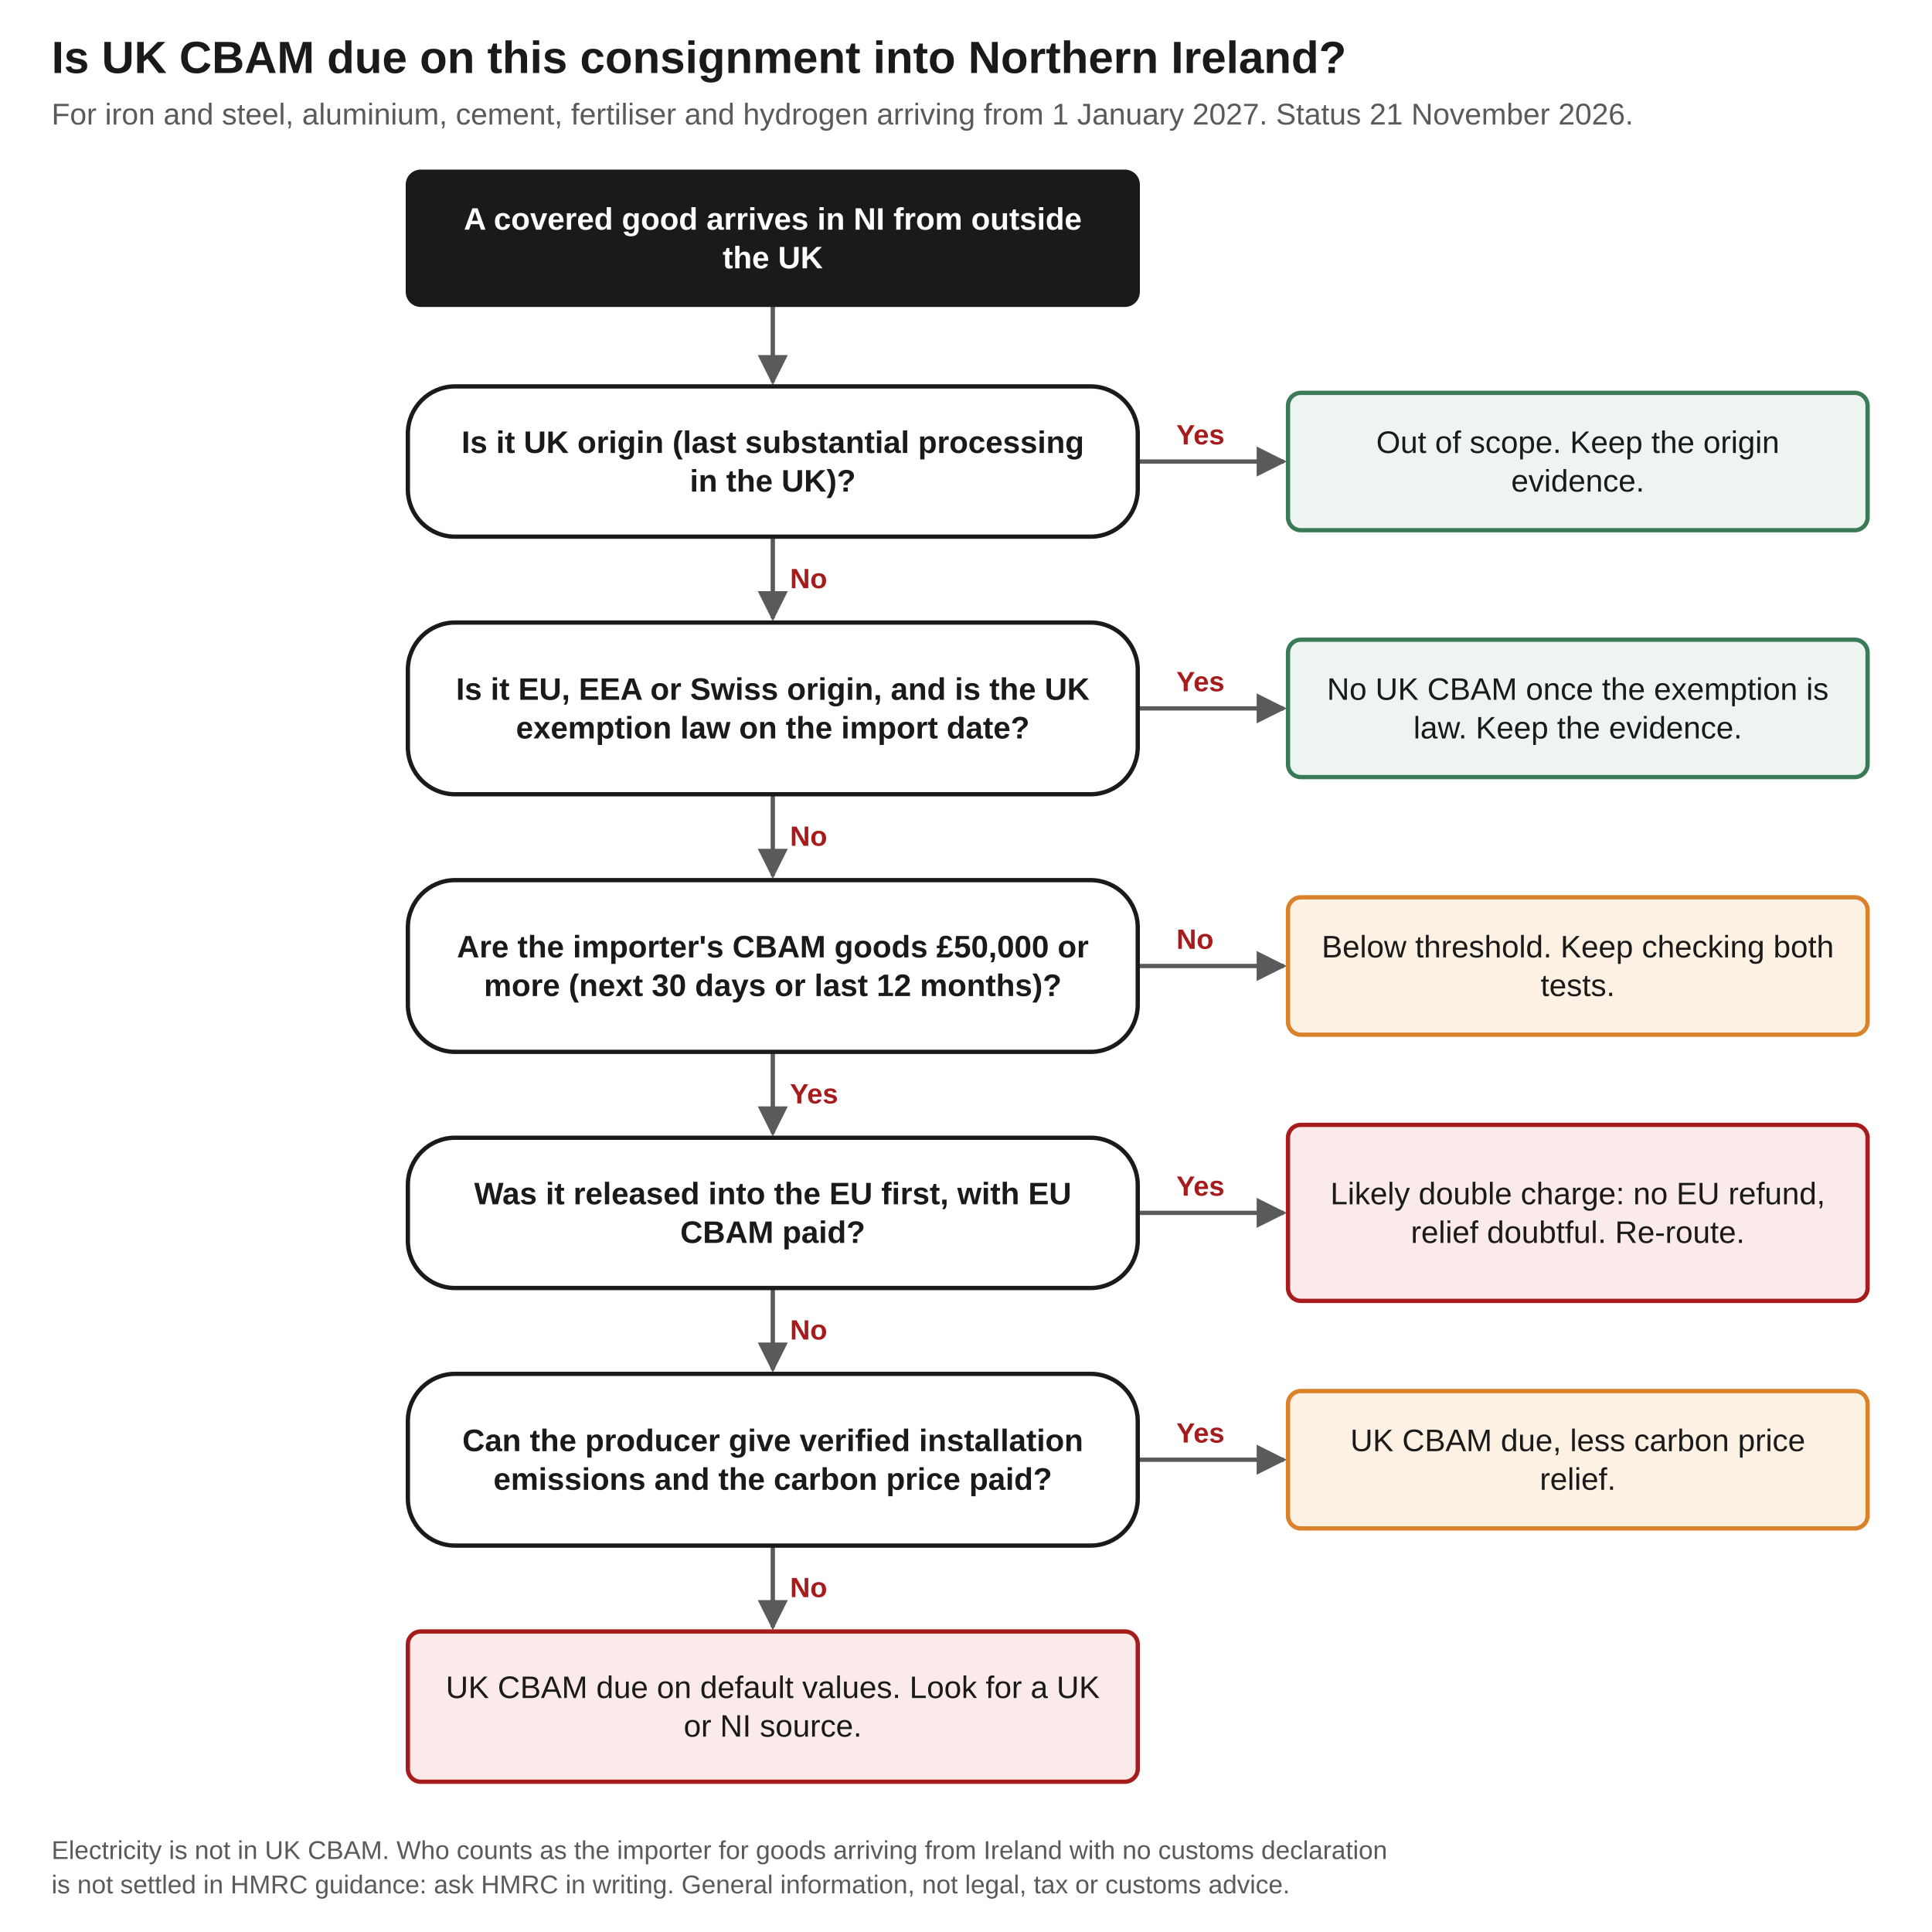
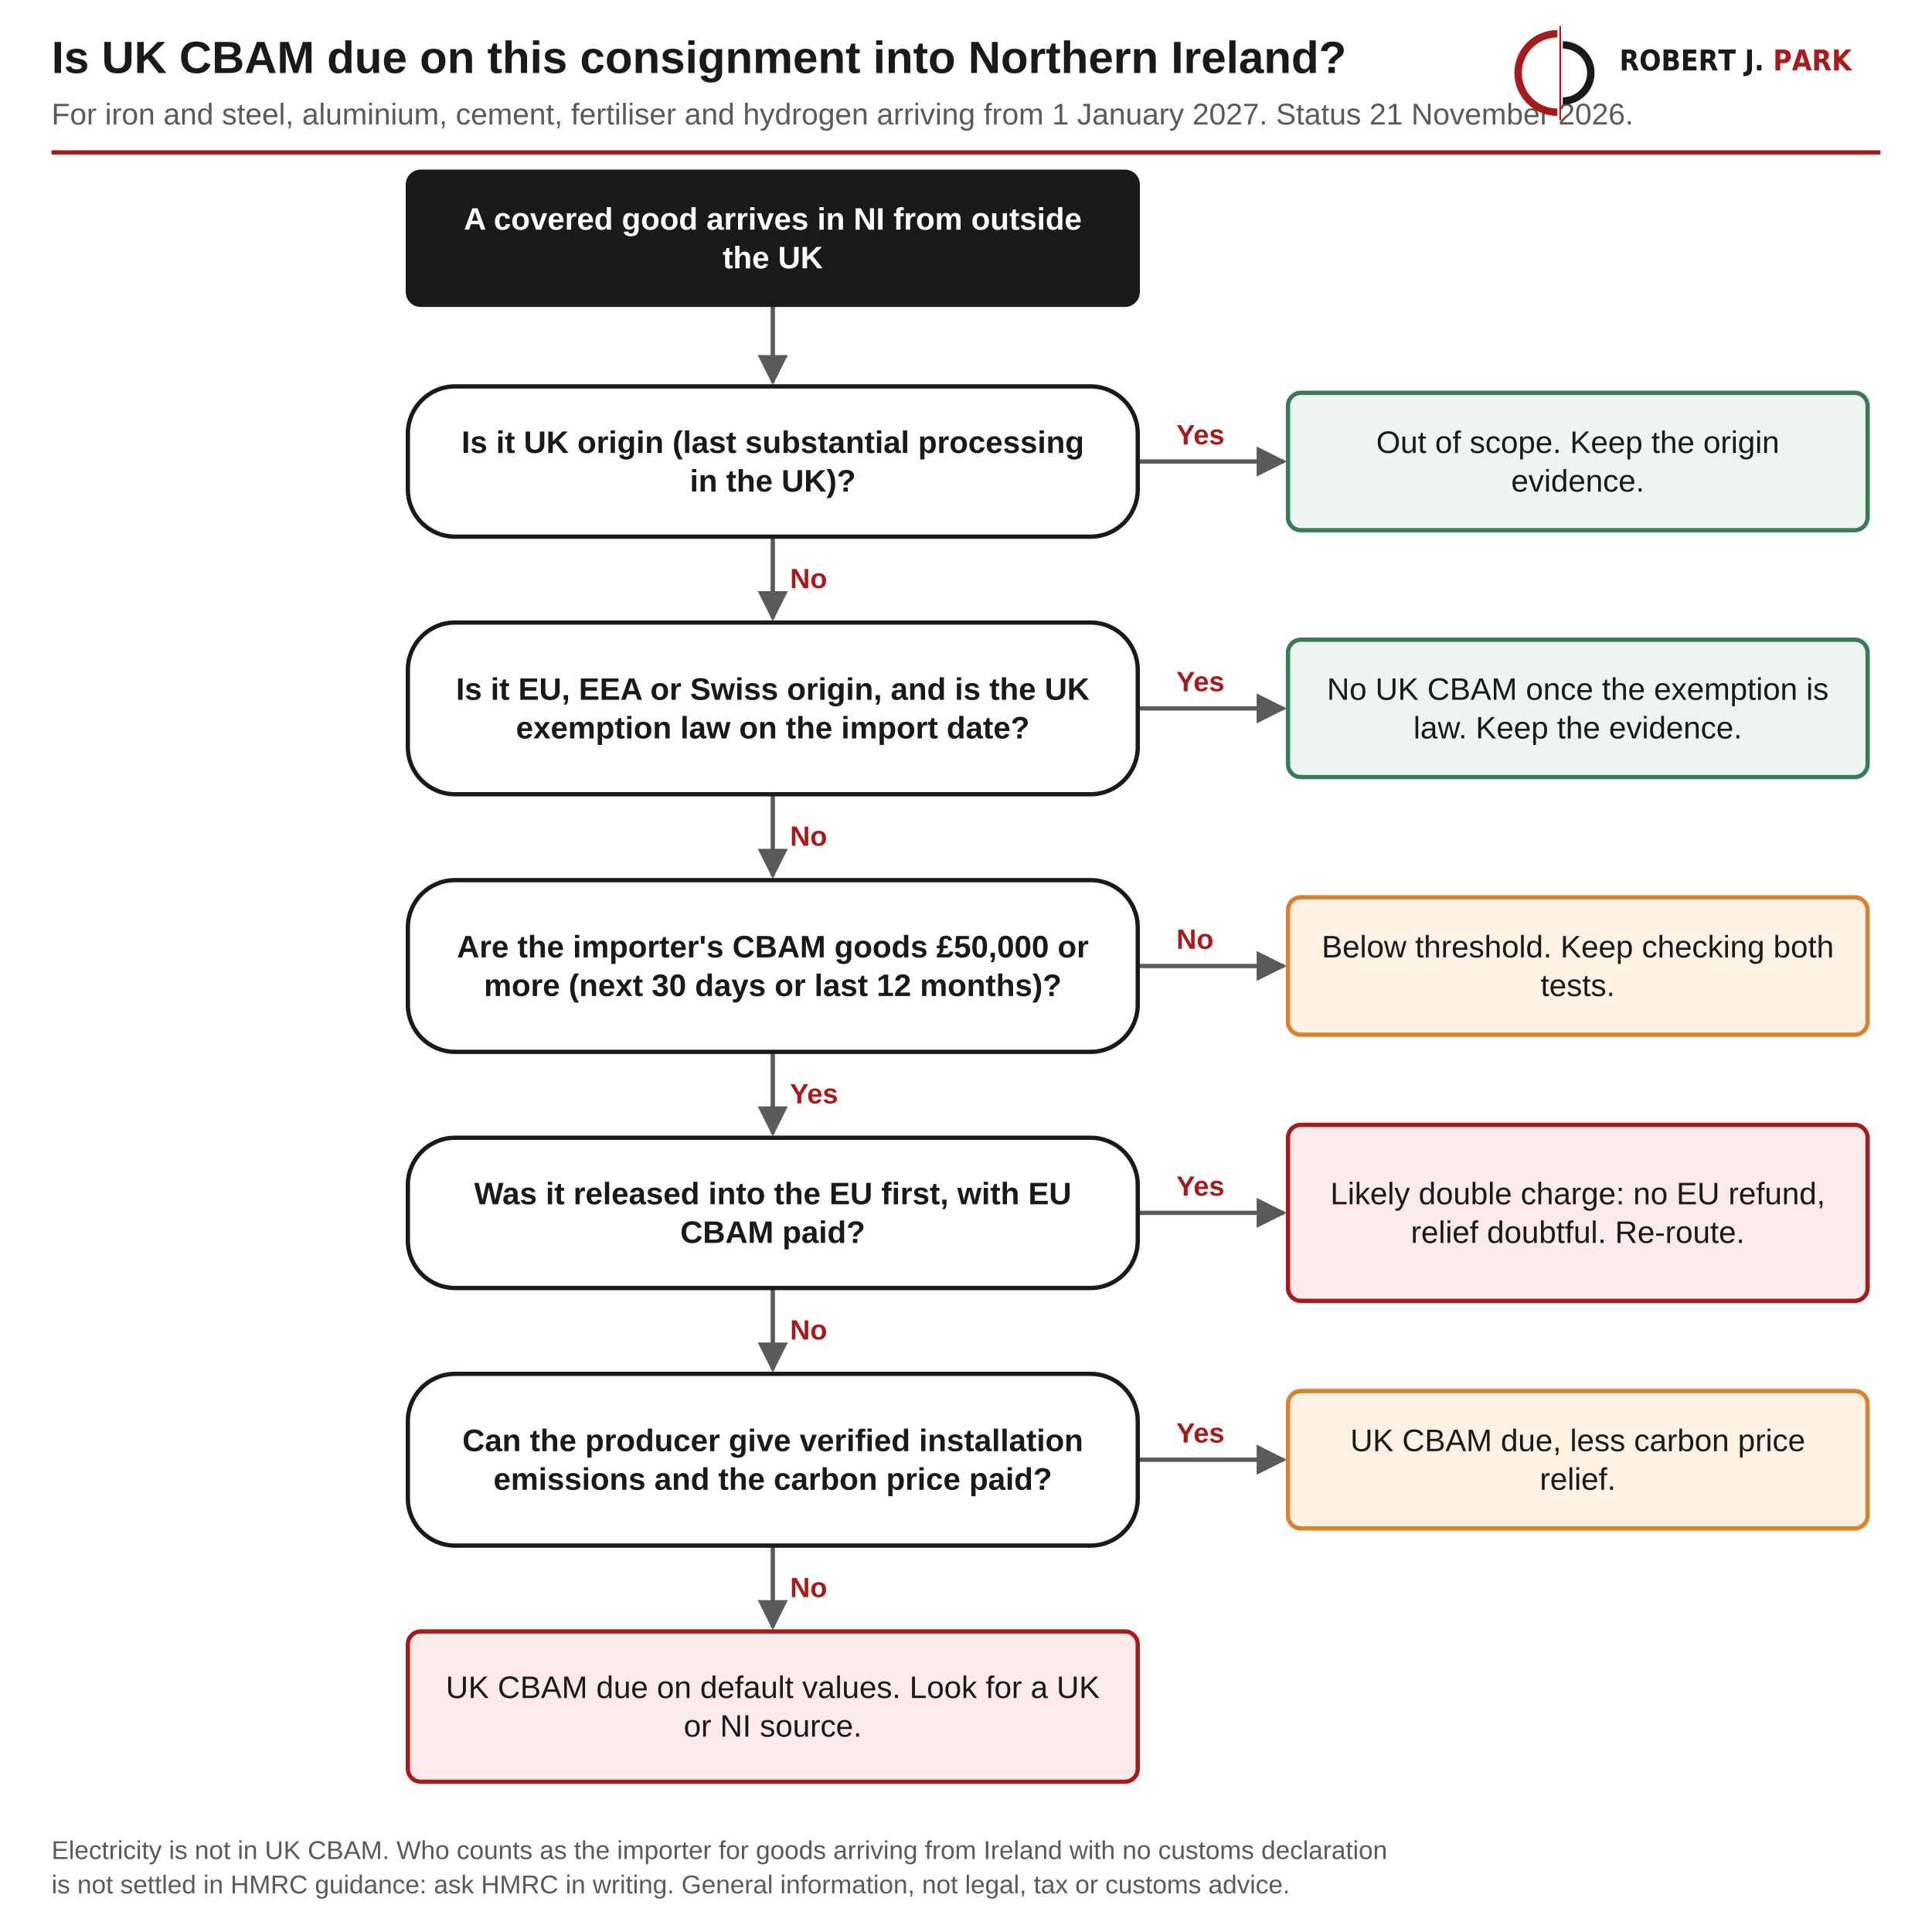
- <svg xmlns="http://www.w3.org/2000/svg" viewBox="0 0 900 900" role="img" aria-label="Is UK CBAM due on this consignment into Northern Ireland?" font-family="'Source Sans 3','Segoe UI',Arial,sans-serif">
+ <svg xmlns="http://www.w3.org/2000/svg" xmlns:xlink="http://www.w3.org/1999/xlink" viewBox="0 0 900 900" role="img" aria-label="Is UK CBAM due on this consignment into Northern Ireland?" font-family="'Source Sans 3','Segoe UI',Arial,sans-serif">
  <defs>
-     <marker id="a" viewBox="0 0 10 10" refX="9" refY="5" markerWidth="7" markerHeight="7" orient="auto-start-reverse">
+     <marker id="arr" viewBox="0 0 10 10" refX="9" refY="5" markerWidth="7" markerHeight="7" orient="auto-start-reverse">
      <path d="M0 0L10 5L0 10z" fill="#5a5a5a" />
    </marker>
  </defs>
  <rect width="900" height="900" fill="#fff" />
  <text x="24" y="34" font-size="21" font-weight="700" fill="#1a1a1a">Is UK CBAM due on this consignment into Northern Ireland?</text>
  <text x="24" y="58" font-size="14" fill="#5a5a5a">For iron and steel, aluminium, cement, fertiliser and hydrogen arriving from 1 January 2027. Status 21 November 2026.</text>
-   <line x1="360" y1="142" x2="360" y2="178" stroke="#5a5a5a" stroke-width="2" marker-end="url(#a)" />
-   <line x1="530" y1="215" x2="598" y2="215" stroke="#5a5a5a" stroke-width="2" marker-end="url(#a)" />
+   <svg x="704" y="10" width="160" height="48" viewBox="0 0 400 120">
+     <defs>
+       <g>
+         <g id="glyph-0-0">
+           <path d="M 10.766 -13.516 C 11.941 -13.516 12.785 -13.758 13.297 -14.25 C 13.816 -14.738 14.078 -15.547 14.078 -16.672 C 14.078 -17.773 13.816 -18.562 13.297 -19.031 C 12.785 -19.508 11.941 -19.75 10.766 -19.75 L 8.391 -19.75 L 8.391 -13.516 Z M 8.391 -9.188 L 8.391 0 L 2.75 0 L 2.75 -24.297 L 11.359 -24.297 C 14.242 -24.297 16.352 -23.758 17.688 -22.688 C 19.031 -21.613 19.703 -19.914 19.703 -17.594 C 19.703 -15.988 19.352 -14.672 18.656 -13.641 C 17.969 -12.609 16.922 -11.848 15.516 -11.359 C 16.285 -11.16 16.973 -10.719 17.578 -10.031 C 18.191 -9.344 18.812 -8.301 19.438 -6.906 L 22.484 0 L 16.484 0 L 13.828 -6.031 C 13.285 -7.25 12.738 -8.078 12.188 -8.516 C 11.633 -8.961 10.898 -9.188 9.984 -9.188 Z M 8.391 -9.188 " />
+         </g>
+         <g id="glyph-0-1">
+           <path d="M 12.734 -20.203 C 11.023 -20.203 9.695 -19.492 8.75 -18.078 C 7.801 -16.672 7.328 -14.688 7.328 -12.125 C 7.328 -9.57 7.801 -7.586 8.75 -6.172 C 9.695 -4.766 11.023 -4.062 12.734 -4.062 C 14.461 -4.062 15.801 -4.766 16.75 -6.172 C 17.695 -7.586 18.172 -9.57 18.172 -12.125 C 18.172 -14.688 17.695 -16.672 16.75 -18.078 C 15.801 -19.492 14.461 -20.203 12.734 -20.203 Z M 12.734 -24.734 C 16.254 -24.734 19.008 -23.613 21 -21.375 C 22.988 -19.145 23.984 -16.062 23.984 -12.125 C 23.984 -8.195 22.988 -5.113 21 -2.875 C 19.008 -0.645 16.254 0.469 12.734 0.469 C 9.234 0.469 6.484 -0.645 4.484 -2.875 C 2.492 -5.113 1.5 -8.195 1.5 -12.125 C 1.5 -16.062 2.492 -19.145 4.484 -21.375 C 6.484 -23.613 9.234 -24.734 12.734 -24.734 Z M 12.734 -24.734 " />
+         </g>
+         <g id="glyph-0-2">
+           <path d="M 11.5 -14.891 C 12.395 -14.891 13.07 -15.102 13.531 -15.531 C 13.988 -15.969 14.219 -16.613 14.219 -17.469 C 14.219 -18.301 13.988 -18.938 13.531 -19.375 C 13.07 -19.812 12.395 -20.031 11.5 -20.031 L 8.391 -20.031 L 8.391 -14.891 Z M 11.703 -4.266 C 12.836 -4.266 13.691 -4.531 14.266 -5.062 C 14.836 -5.594 15.125 -6.395 15.125 -7.469 C 15.125 -8.52 14.836 -9.305 14.266 -9.828 C 13.691 -10.359 12.836 -10.625 11.703 -10.625 L 8.391 -10.625 L 8.391 -4.266 Z M 16.938 -13 C 18.156 -12.613 19.094 -11.895 19.75 -10.844 C 20.414 -9.789 20.75 -8.5 20.75 -6.969 C 20.75 -4.625 20.035 -2.875 18.609 -1.719 C 17.18 -0.57 15.016 0 12.109 0 L 2.75 0 L 2.75 -24.297 L 11.219 -24.297 C 14.25 -24.297 16.445 -23.785 17.812 -22.766 C 19.176 -21.742 19.859 -20.113 19.859 -17.875 C 19.859 -16.688 19.609 -15.676 19.109 -14.844 C 18.617 -14.02 17.895 -13.406 16.938 -13 Z M 16.938 -13 " />
+         </g>
+         <g id="glyph-0-3">
+           <path d="M 2.75 -24.297 L 17.969 -24.297 L 17.969 -19.562 L 8.391 -19.562 L 8.391 -15.031 L 17.391 -15.031 L 17.391 -10.297 L 8.391 -10.297 L 8.391 -4.734 L 18.297 -4.734 L 18.297 0 L 2.75 0 Z M 2.75 -24.297 " />
+         </g>
+         <g id="glyph-0-4">
+           <path d="M 0.141 -24.297 L 20.297 -24.297 L 20.297 -19.562 L 13.047 -19.562 L 13.047 0 L 7.406 0 L 7.406 -19.562 L 0.141 -19.562 Z M 0.141 -24.297 " />
+         </g>
+         <g id="glyph-0-5">
+ </g>
+         <g id="glyph-0-6">
+           <path d="M 2.766 -24.297 L 8.406 -24.297 L 8.406 -2.359 C 8.406 0.672 7.664 2.93 6.188 4.422 C 4.707 5.922 2.473 6.672 -0.516 6.672 L -1.672 6.672 L -1.672 1.938 L -0.797 1.938 C 0.367 1.938 1.254 1.57 1.859 0.844 C 2.461 0.113 2.766 -0.953 2.766 -2.359 Z M 2.766 -24.297 " />
+         </g>
+         <g id="glyph-0-7">
+           <path d="M 3.062 -6.297 L 8.328 -6.297 L 8.328 0 L 3.062 0 Z M 3.062 -6.297 " />
+         </g>
+         <g id="glyph-0-8">
+           <path d="M 2.75 -24.297 L 12.109 -24.297 C 14.898 -24.297 17.035 -23.609 18.516 -22.234 C 20.004 -20.859 20.75 -18.906 20.75 -16.375 C 20.75 -13.82 20.004 -11.859 18.516 -10.484 C 17.035 -9.109 14.898 -8.422 12.109 -8.422 L 8.391 -8.422 L 8.391 0 L 2.75 0 Z M 8.391 -19.75 L 8.391 -12.969 L 11.5 -12.969 C 12.602 -12.969 13.453 -13.266 14.047 -13.859 C 14.641 -14.453 14.938 -15.289 14.938 -16.375 C 14.938 -17.457 14.641 -18.289 14.047 -18.875 C 13.453 -19.457 12.602 -19.75 11.5 -19.75 Z M 8.391 -19.75 " />
+         </g>
+         <g id="glyph-0-9">
+           <path d="M 16.031 -4.422 L 7.203 -4.422 L 5.812 0 L 0.141 0 L 8.25 -24.297 L 14.969 -24.297 L 23.078 0 L 17.391 0 Z M 8.609 -8.938 L 14.594 -8.938 L 11.625 -18.594 Z M 8.609 -8.938 " />
+         </g>
+         <g id="glyph-0-10">
+           <path d="M 2.75 -24.297 L 8.391 -24.297 L 8.391 -15.422 L 16.516 -24.297 L 23.078 -24.297 L 12.531 -12.797 L 24.156 0 L 17.094 0 L 8.391 -9.562 L 8.391 0 L 2.75 0 Z M 2.75 -24.297 " />
+         </g>
+       </g>
+     </defs>
+     <path fill-rule="evenodd" fill="rgb(65.097%, 10.98%, 10.98%)" fill-opacity="1" d="M 53.668 10 C 26.051 10 3.668 32.387 3.668 60 C 3.668 87.613 26.051 110 53.668 110 L 53.668 101.332 C 30.84 101.332 12.332 82.828 12.332 60 C 12.332 37.172 30.84 18.668 53.668 18.668 Z M 53.668 10 " />
+     <path fill-rule="evenodd" fill="rgb(10.196%, 10.196%, 10.196%)" fill-opacity="1" d="M 60 97 C 80.434 97 97 80.434 97 60 C 97 39.566 80.434 23 60 23 L 60 31.668 C 75.648 31.668 88.332 44.352 88.332 60 C 88.332 75.648 75.648 88.332 60 88.332 Z M 60 97 " />
+     <path fill-rule="evenodd" fill="rgb(65.097%, 10.98%, 10.98%)" fill-opacity="1" d="M 56 115 L 58 115 L 58 5.332 L 56 5.332 Z M 56 115 " />
+     <g fill="rgb(10.196%, 10.196%, 10.196%)" fill-opacity="1">
+       <use xlink:href="#glyph-0-0" x="126" y="57" />
+       <use xlink:href="#glyph-0-1" x="149.096" y="57" />
+       <use xlink:href="#glyph-0-2" x="174.584" y="57" />
+       <use xlink:href="#glyph-0-3" x="197.435" y="57" />
+       <use xlink:href="#glyph-0-0" x="217.927" y="57" />
+       <use xlink:href="#glyph-0-4" x="241.023" y="57" />
+       <use xlink:href="#glyph-0-5" x="261.481" y="57" />
+       <use xlink:href="#glyph-0-6" x="271.914" y="57" />
+       <use xlink:href="#glyph-0-7" x="283.064" y="57" />
+       <use xlink:href="#glyph-0-5" x="294.457" y="57" />
+     </g>
+     <g fill="rgb(65.097%, 10.98%, 10.98%)" fill-opacity="1">
+       <use xlink:href="#glyph-0-8" x="304.89" y="57" />
+       <use xlink:href="#glyph-0-9" x="326.862" y="57" />
+       <use xlink:href="#glyph-0-0" x="350.072" y="57" />
+       <use xlink:href="#glyph-0-10" x="373.168" y="57" />
+     </g>
+   </svg>
+   <rect x="24" y="70" width="852" height="2" fill="#a61c1c" />
+   <line x1="360" y1="142" x2="360" y2="178" stroke="#5a5a5a" stroke-width="2" marker-end="url(#arr)" />
+   <line x1="530" y1="215" x2="598" y2="215" stroke="#5a5a5a" stroke-width="2" marker-end="url(#arr)" />
  <text x="548" y="207" font-size="13" font-weight="700" fill="#a61c1c">Yes</text>
-   <line x1="360" y1="250" x2="360" y2="288" stroke="#5a5a5a" stroke-width="2" marker-end="url(#a)" />
+   <line x1="360" y1="250" x2="360" y2="288" stroke="#5a5a5a" stroke-width="2" marker-end="url(#arr)" />
  <text x="368" y="274" font-size="13" font-weight="700" fill="#a61c1c">No</text>
-   <line x1="530" y1="330" x2="598" y2="330" stroke="#5a5a5a" stroke-width="2" marker-end="url(#a)" />
+   <line x1="530" y1="330" x2="598" y2="330" stroke="#5a5a5a" stroke-width="2" marker-end="url(#arr)" />
  <text x="548" y="322" font-size="13" font-weight="700" fill="#a61c1c">Yes</text>
-   <line x1="360" y1="370" x2="360" y2="408" stroke="#5a5a5a" stroke-width="2" marker-end="url(#a)" />
+   <line x1="360" y1="370" x2="360" y2="408" stroke="#5a5a5a" stroke-width="2" marker-end="url(#arr)" />
  <text x="368" y="394" font-size="13" font-weight="700" fill="#a61c1c">No</text>
-   <line x1="530" y1="450" x2="598" y2="450" stroke="#5a5a5a" stroke-width="2" marker-end="url(#a)" />
+   <line x1="530" y1="450" x2="598" y2="450" stroke="#5a5a5a" stroke-width="2" marker-end="url(#arr)" />
  <text x="548" y="442" font-size="13" font-weight="700" fill="#a61c1c">No</text>
-   <line x1="360" y1="490" x2="360" y2="528" stroke="#5a5a5a" stroke-width="2" marker-end="url(#a)" />
+   <line x1="360" y1="490" x2="360" y2="528" stroke="#5a5a5a" stroke-width="2" marker-end="url(#arr)" />
  <text x="368" y="514" font-size="13" font-weight="700" fill="#a61c1c">Yes</text>
-   <line x1="530" y1="565" x2="598" y2="565" stroke="#5a5a5a" stroke-width="2" marker-end="url(#a)" />
+   <line x1="530" y1="565" x2="598" y2="565" stroke="#5a5a5a" stroke-width="2" marker-end="url(#arr)" />
  <text x="548" y="557" font-size="13" font-weight="700" fill="#a61c1c">Yes</text>
-   <line x1="360" y1="600" x2="360" y2="638" stroke="#5a5a5a" stroke-width="2" marker-end="url(#a)" />
+   <line x1="360" y1="600" x2="360" y2="638" stroke="#5a5a5a" stroke-width="2" marker-end="url(#arr)" />
  <text x="368" y="624" font-size="13" font-weight="700" fill="#a61c1c">No</text>
-   <line x1="530" y1="680" x2="598" y2="680" stroke="#5a5a5a" stroke-width="2" marker-end="url(#a)" />
+   <line x1="530" y1="680" x2="598" y2="680" stroke="#5a5a5a" stroke-width="2" marker-end="url(#arr)" />
  <text x="548" y="672" font-size="13" font-weight="700" fill="#a61c1c">Yes</text>
-   <line x1="360" y1="720" x2="360" y2="758" stroke="#5a5a5a" stroke-width="2" marker-end="url(#a)" />
+   <line x1="360" y1="720" x2="360" y2="758" stroke="#5a5a5a" stroke-width="2" marker-end="url(#arr)" />
  <text x="368" y="744" font-size="13" font-weight="700" fill="#a61c1c">No</text>
  <rect x="190" y="80" width="340" height="62" rx="6" fill="#1a1a1a" stroke="#1a1a1a" stroke-width="2" />
  <text x="360.0" y="107.0" font-size="14.5" text-anchor="middle" fill="#fff" font-weight="700">A covered good arrives in NI from outside</text>
  <text x="360.0" y="125.0" font-size="14.5" text-anchor="middle" fill="#fff" font-weight="700">the UK</text>
  <rect x="190" y="180" width="340" height="70" rx="22" fill="#fff" stroke="#1a1a1a" stroke-width="2" />
  <text x="360.0" y="211.0" font-size="14.5" text-anchor="middle" fill="#1a1a1a" font-weight="700">Is it UK origin (last substantial processing</text>
  <text x="360.0" y="229.0" font-size="14.5" text-anchor="middle" fill="#1a1a1a" font-weight="700">in the UK)?</text>
  <rect x="600" y="183" width="270" height="64" rx="6" fill="#eef5f0" stroke="#3b7a57" stroke-width="2" />
  <text x="735.0" y="211.0" font-size="14.5" text-anchor="middle" fill="#1a1a1a" font-weight="400">Out of scope. Keep the origin</text>
  <text x="735.0" y="229.0" font-size="14.5" text-anchor="middle" fill="#1a1a1a" font-weight="400">evidence.</text>
  <rect x="190" y="290" width="340" height="80" rx="22" fill="#fff" stroke="#1a1a1a" stroke-width="2" />
  <text x="360.0" y="326.0" font-size="14.5" text-anchor="middle" fill="#1a1a1a" font-weight="700">Is it EU, EEA or Swiss origin, and is the UK</text>
  <text x="360.0" y="344.0" font-size="14.5" text-anchor="middle" fill="#1a1a1a" font-weight="700">exemption law on the import date?</text>
  <rect x="600" y="298" width="270" height="64" rx="6" fill="#eef5f0" stroke="#3b7a57" stroke-width="2" />
  <text x="735.0" y="326.0" font-size="14.5" text-anchor="middle" fill="#1a1a1a" font-weight="400">No UK CBAM once the exemption is</text>
  <text x="735.0" y="344.0" font-size="14.5" text-anchor="middle" fill="#1a1a1a" font-weight="400">law. Keep the evidence.</text>
  <rect x="190" y="410" width="340" height="80" rx="22" fill="#fff" stroke="#1a1a1a" stroke-width="2" />
  <text x="360.0" y="446.0" font-size="14.5" text-anchor="middle" fill="#1a1a1a" font-weight="700">Are the importer's CBAM goods £50,000 or</text>
  <text x="360.0" y="464.0" font-size="14.5" text-anchor="middle" fill="#1a1a1a" font-weight="700">more (next 30 days or last 12 months)?</text>
  <rect x="600" y="418" width="270" height="64" rx="6" fill="#fdf1e4" stroke="#d9822b" stroke-width="2" />
  <text x="735.0" y="446.0" font-size="14.5" text-anchor="middle" fill="#1a1a1a" font-weight="400">Below threshold. Keep checking both</text>
  <text x="735.0" y="464.0" font-size="14.5" text-anchor="middle" fill="#1a1a1a" font-weight="400">tests.</text>
  <rect x="190" y="530" width="340" height="70" rx="22" fill="#fff" stroke="#1a1a1a" stroke-width="2" />
  <text x="360.0" y="561.0" font-size="14.5" text-anchor="middle" fill="#1a1a1a" font-weight="700">Was it released into the EU first, with EU</text>
  <text x="360.0" y="579.0" font-size="14.5" text-anchor="middle" fill="#1a1a1a" font-weight="700">CBAM paid?</text>
  <rect x="600" y="524" width="270" height="82" rx="6" fill="#fbeaea" stroke="#a61c1c" stroke-width="2" />
  <text x="735.0" y="561.0" font-size="14.5" text-anchor="middle" fill="#1a1a1a" font-weight="400">Likely double charge: no EU refund,</text>
  <text x="735.0" y="579.0" font-size="14.5" text-anchor="middle" fill="#1a1a1a" font-weight="400">relief doubtful. Re-route.</text>
  <rect x="190" y="640" width="340" height="80" rx="22" fill="#fff" stroke="#1a1a1a" stroke-width="2" />
  <text x="360.0" y="676.0" font-size="14.5" text-anchor="middle" fill="#1a1a1a" font-weight="700">Can the producer give verified installation</text>
  <text x="360.0" y="694.0" font-size="14.5" text-anchor="middle" fill="#1a1a1a" font-weight="700">emissions and the carbon price paid?</text>
  <rect x="600" y="648" width="270" height="64" rx="6" fill="#fdf1e4" stroke="#d9822b" stroke-width="2" />
  <text x="735.0" y="676.0" font-size="14.5" text-anchor="middle" fill="#1a1a1a" font-weight="400">UK CBAM due, less carbon price</text>
  <text x="735.0" y="694.0" font-size="14.5" text-anchor="middle" fill="#1a1a1a" font-weight="400">relief.</text>
  <rect x="190" y="760" width="340" height="70" rx="6" fill="#fbeaea" stroke="#a61c1c" stroke-width="2" />
  <text x="360.0" y="791.0" font-size="14.5" text-anchor="middle" fill="#1a1a1a" font-weight="400">UK CBAM due on default values. Look for a UK</text>
  <text x="360.0" y="809.0" font-size="14.5" text-anchor="middle" fill="#1a1a1a" font-weight="400">or NI source.</text>
  <text x="24" y="866" font-size="12" fill="#5a5a5a">Electricity is not in UK CBAM. Who counts as the importer for goods arriving from Ireland with no customs declaration</text>
  <text x="24" y="882" font-size="12" fill="#5a5a5a">is not settled in HMRC guidance: ask HMRC in writing. General information, not legal, tax or customs advice.</text>
</svg>
